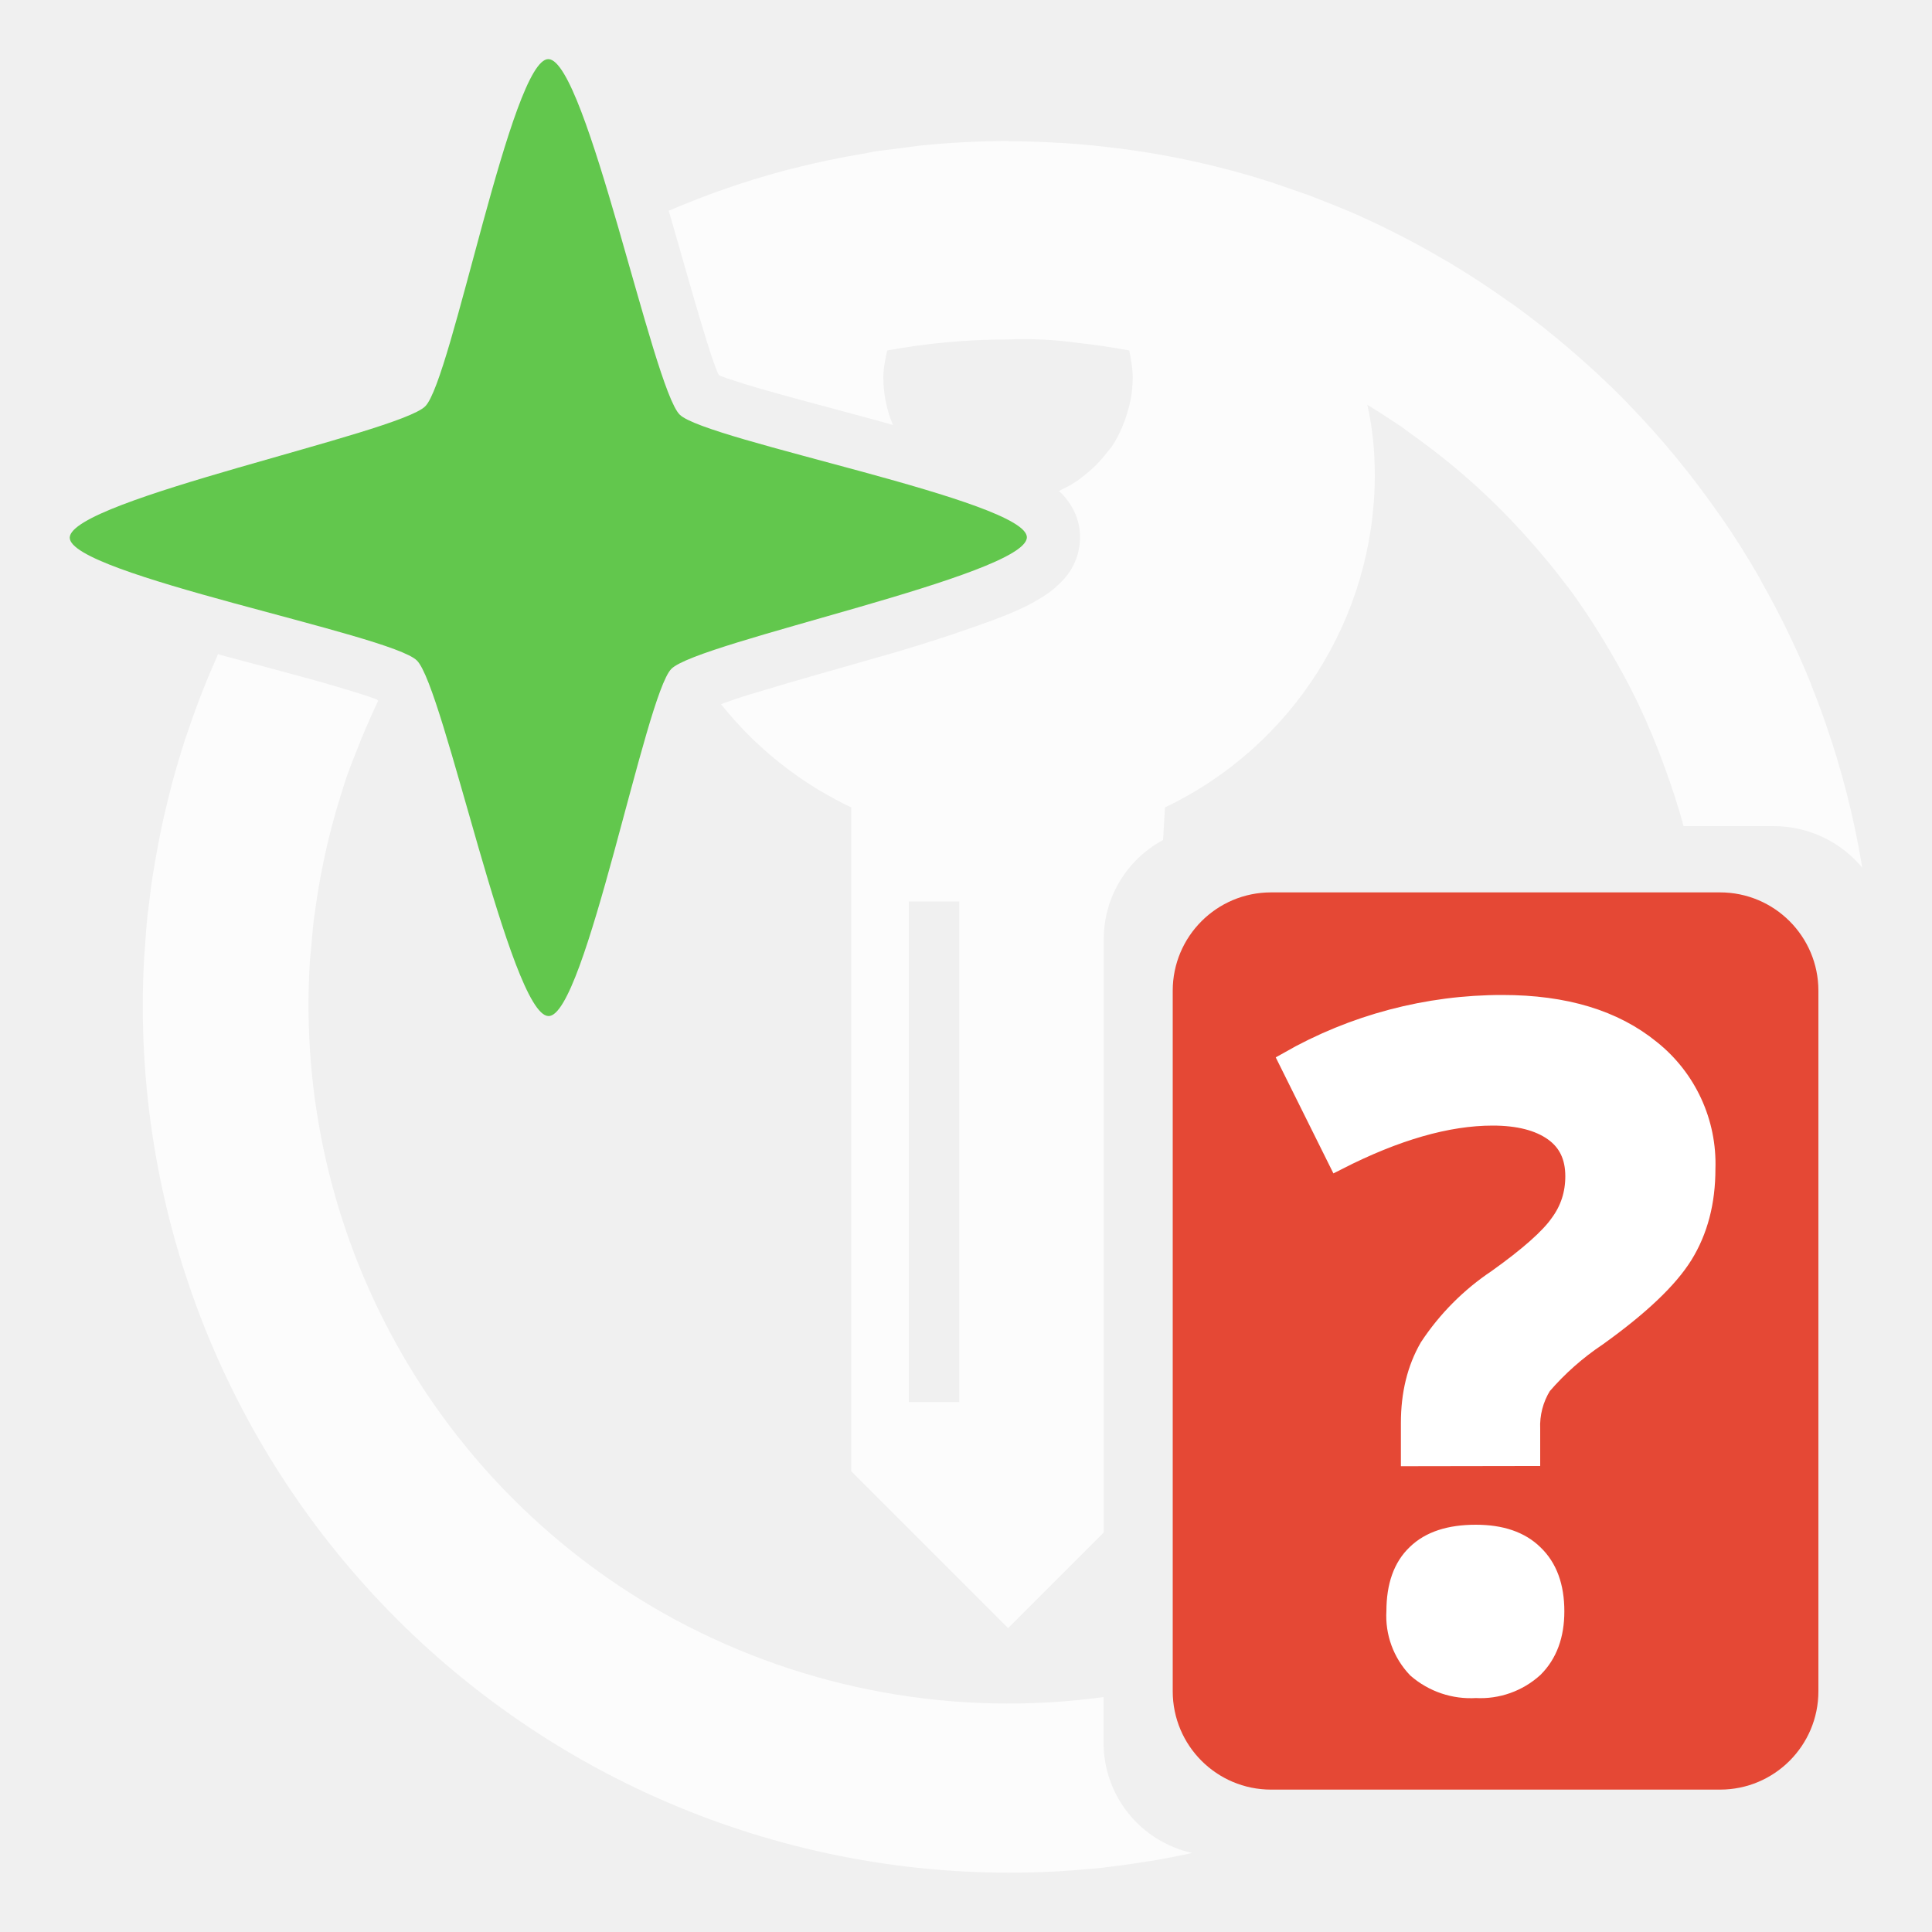
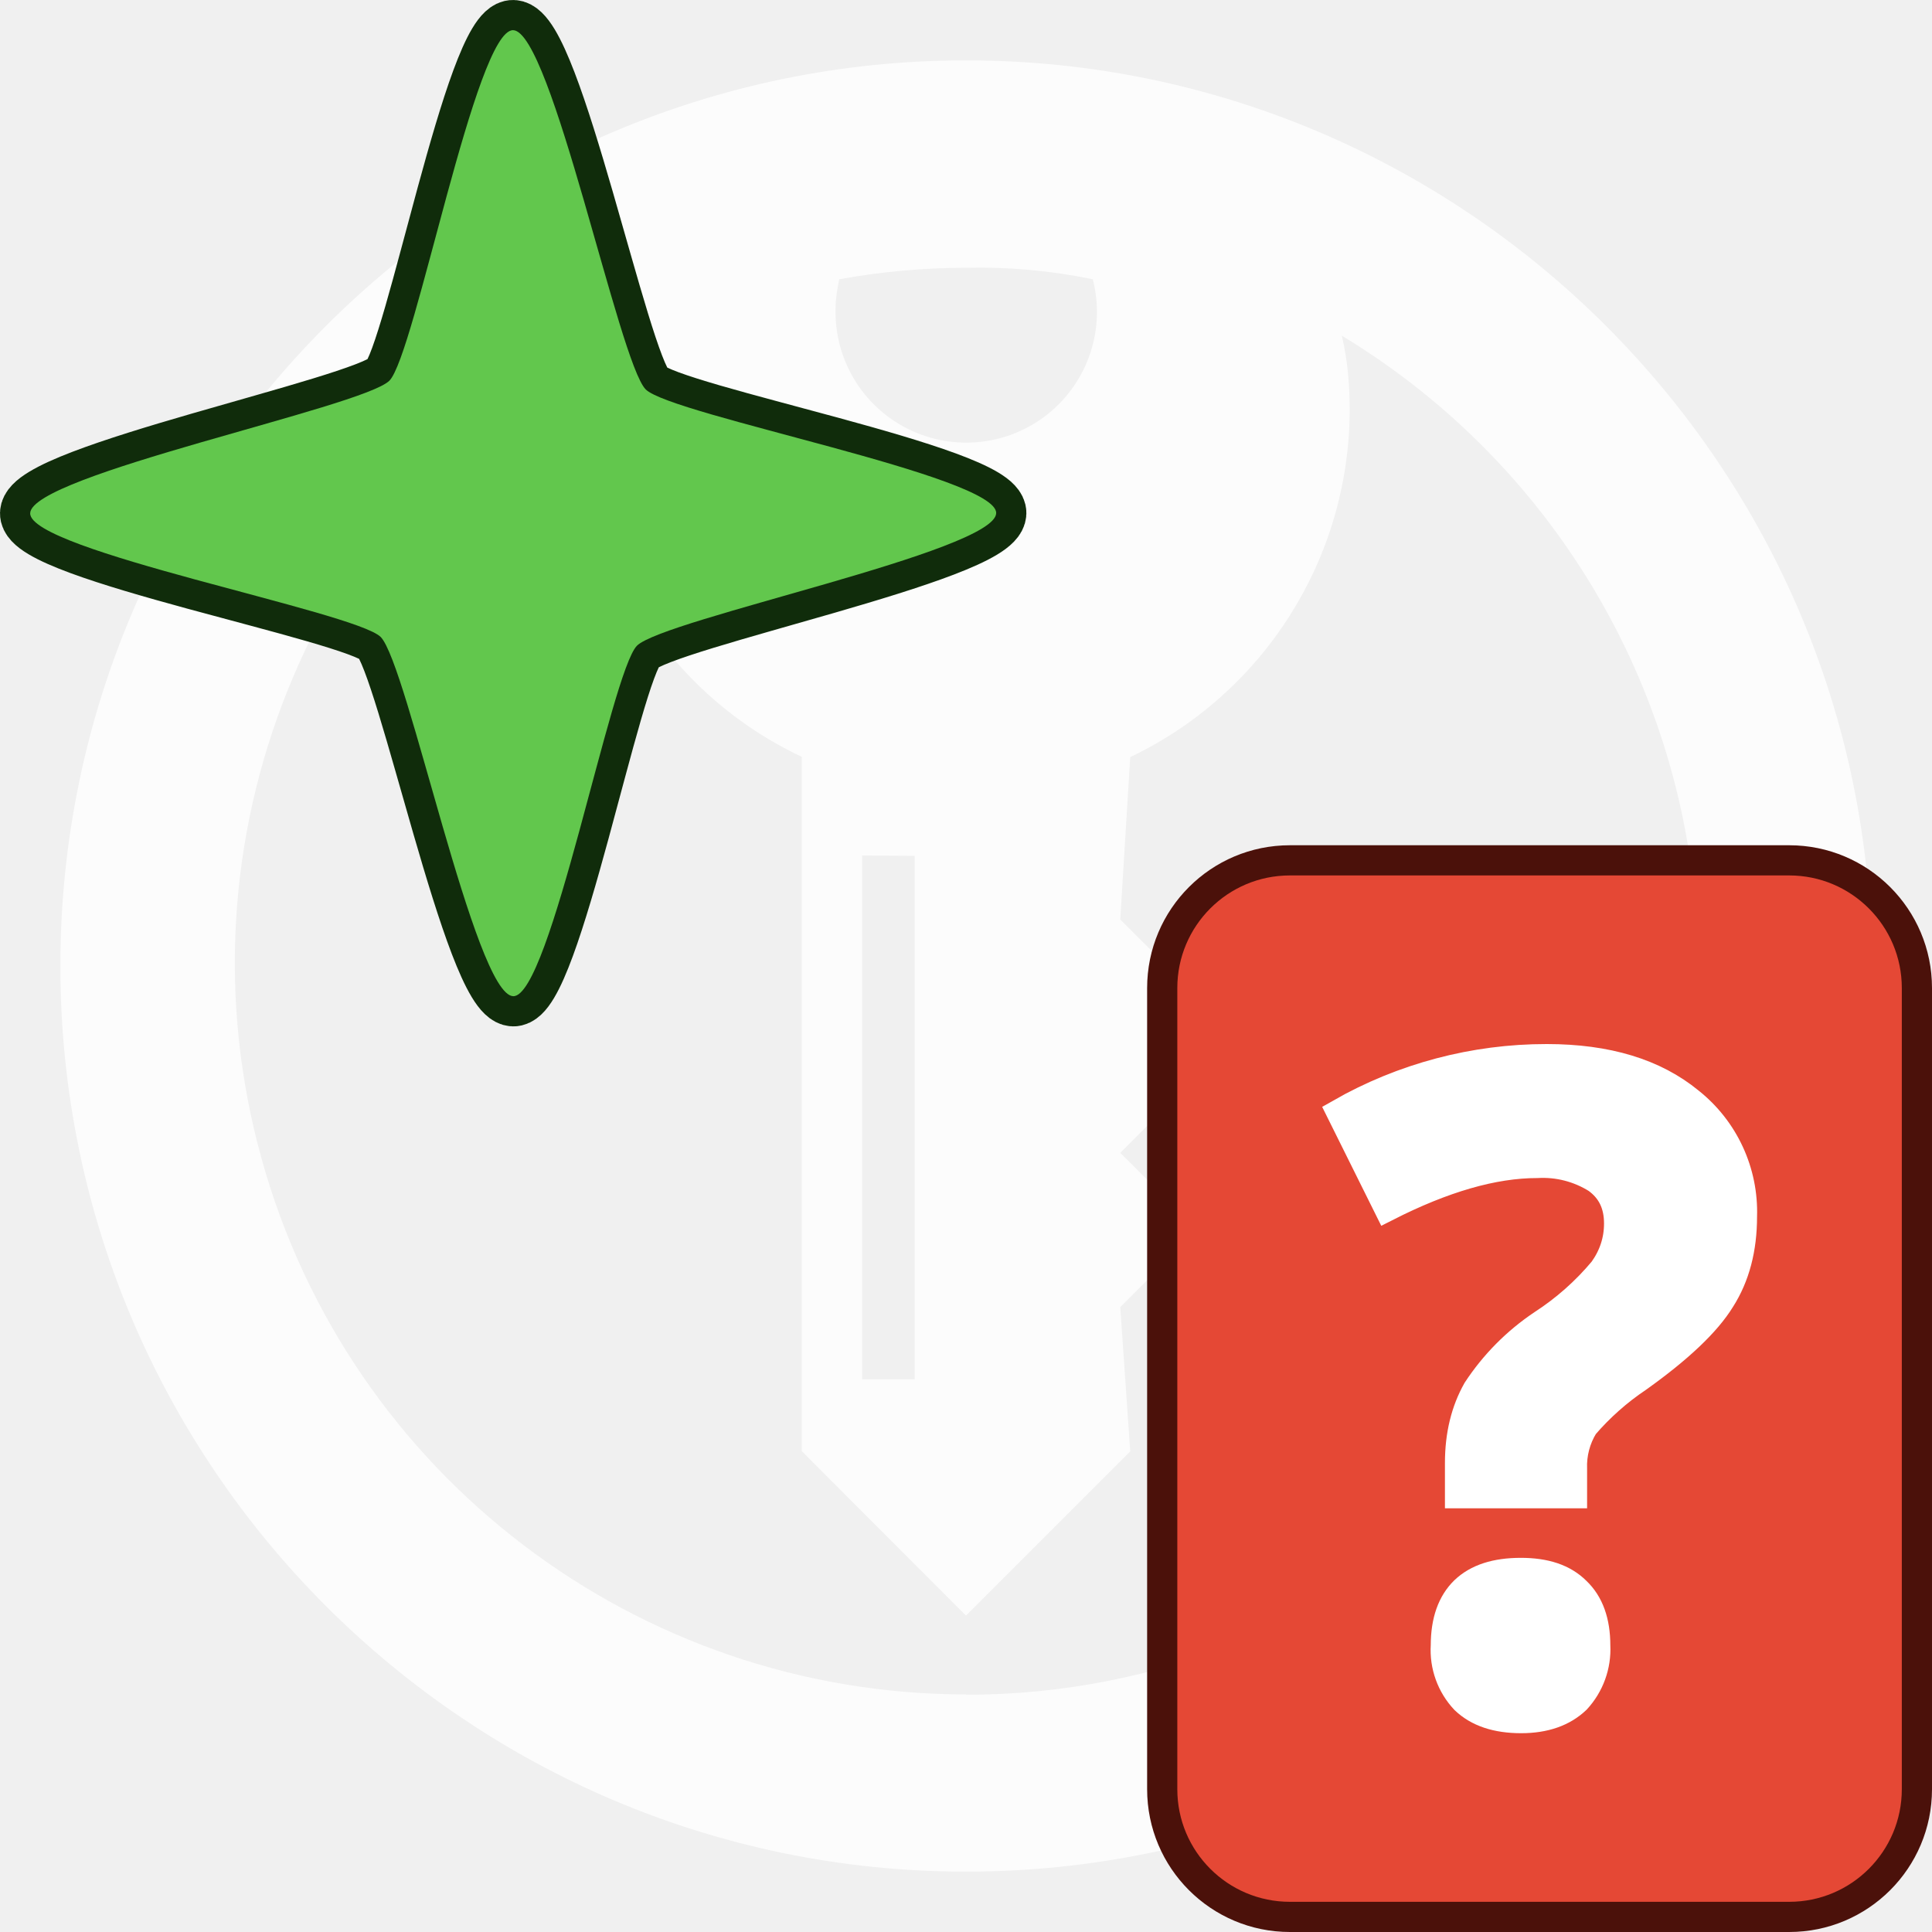
- <svg xmlns="http://www.w3.org/2000/svg" xml:space="preserve" viewBox="0 0 100 100">
-   <g style="display:inline">
-     <path d="M52.18 7.3a45.13 45.13 0 0 0-4.59.24l-.98.13-1.28.16-.5.1a44.57 44.57 0 0 0-3.91.82l-.24.06a44.48 44.48 0 0 0-6.07 2.1l.03.09c.65 2.23 1.27 4.48 1.8 6.2.26.86.5 1.6.7 2.08.02.06.04.08.07.13l.08.05c.47.17 1.19.4 2.03.65 1.7.49 3.9 1.06 6.1 1.66l.8.23a6.39 6.39 0 0 1-.5-2.46c0-.47.1-.94.2-1.4a34.8 34.8 0 0 1 6.26-.57 20.09 20.09 0 0 1 3.55.17c.91.1 1.81.23 2.72.4.09.46.18.93.18 1.4 0 .4-.04.78-.11 1.16l-.08.34c-.07.27-.15.52-.24.78l-.14.34c-.14.32-.3.64-.5.93-.06.1-.14.17-.2.25a6.5 6.5 0 0 1-1.28 1.3c-.15.11-.28.23-.44.32-.2.14-.42.25-.65.36l-.18.1.17.15c.4.43.96 1.21.92 2.34a3.23 3.23 0 0 1-.97 2.21c-.4.41-.75.65-1.12.87-.73.44-1.5.77-2.39 1.1a82.7 82.7 0 0 1-6.22 2c-2.23.64-4.48 1.27-6.2 1.8-.7.2-1.22.39-1.68.56l.01.01a19.1 19.1 0 0 0 2.96 2.97l.13.1c.5.4 1.04.78 1.59 1.13l.32.2c.56.33 1.13.65 1.73.93v34.36l8.12 8.12 4.95-4.95V48.6a5.82 5.82 0 0 1 3.07-5.12l.1-1.69a19.07 19.07 0 0 0 10.86-17.12c0-1.28-.1-2.45-.39-3.72.61.37 1.2.76 1.8 1.16l.5.37a36.36 36.36 0 0 1 3.36 2.7 36.35 36.35 0 0 1 2.71 2.75 36.4 36.4 0 0 1 1.97 2.4h.01a36.42 36.42 0 0 1 2.1 3.18c.53.89 1.03 1.79 1.48 2.72l.05.1a36.6 36.6 0 0 1 1.42 3.4c.36 1 .7 2 .97 3.03h4.66c1.85 0 3.5.84 4.59 2.15a44.46 44.46 0 0 0-1.94-7.59l-.06-.17c-.19-.55-.4-1.09-.61-1.62l-.1-.27a44.58 44.58 0 0 0-2.49-5.12l-.1-.2a44.94 44.94 0 0 0-2.01-3.19l-.03-.03a45.15 45.15 0 0 0-4.8-5.84l-.15-.16a45.18 45.18 0 0 0-2.62-2.45l-.29-.25a45.1 45.1 0 0 0-2.76-2.18l-.35-.24a44.86 44.86 0 0 0-2.97-1.95c-.08-.06-.17-.1-.26-.15a44.71 44.71 0 0 0-3.84-2.03c-.43-.2-.86-.4-1.3-.58l-.73-.3-1.2-.47-.86-.3-1.1-.38-.9-.28a44.24 44.24 0 0 0-5.38-1.24l-.83-.13c-.47-.07-.95-.13-1.42-.18l-.71-.08a43.1 43.1 0 0 0-1.6-.13c-.2 0-.4-.02-.59-.03a45.3 45.3 0 0 0-2.21-.06Zm-40.9 26.56v.01c-.3.68-.59 1.37-.86 2.06 0 .03-.02.06-.03.08-.26.67-.5 1.35-.73 2.03l-.06.17c-.22.69-.43 1.37-.62 2.07l-.04.14c-.17.64-.33 1.3-.48 1.95l-.08.37c-.13.6-.24 1.22-.35 1.83l-.08.48c-.1.55-.16 1.11-.23 1.67l-.09.7c-.05.5-.09 1.01-.12 1.52-.02.28-.05.55-.06.83a44.86 44.86 0 0 0 47.12 47.1l.5-.03c.64-.04 1.28-.1 1.92-.16.08 0 .15-.02.23-.03a39.3 39.3 0 0 0 2.14-.3l.17-.02c.73-.12 1.45-.26 2.17-.42h.02a5.84 5.84 0 0 1-4.6-5.7v-2.37a36.41 36.41 0 0 1-22.18-4.01 36.17 36.17 0 0 1-18.9-34.1l.07-.72c.04-.48.08-.97.14-1.45l.13-.92a36.2 36.2 0 0 1 1.29-5.58l.27-.85c.16-.44.32-.87.5-1.3a36.08 36.08 0 0 1 1.13-2.63l-.02-.04c-.04-.02-.05-.04-.09-.05-.47-.18-1.19-.4-2.03-.65-1.69-.5-3.9-1.07-6.09-1.66l-.05-.02zm35.76 12.8h2.61v25.91h-2.61z" fill="#fcfcfc" />
-     <path d="M28.38 52.59c-1.96-.07-5.4-17.02-6.8-18.4-1.34-1.36-18.03-4.46-17.97-6.37.07-1.96 17.02-5.4 18.4-6.79C23.38 19.68 26.48 3 28.39 3.06c1.96.06 5.4 17.02 6.79 18.4 1.35 1.35 18.03 4.46 17.97 6.36-.06 1.96-17.02 5.4-18.4 6.8-1.35 1.34-4.46 18.03-6.36 17.97z" fill="#62c74d" style="paint-order:normal" />
-     <rect x="58.52" y="44.06" width="33.42" height="46.44" ry="5.09" fill="#e54835" style="stroke-width:.736" transform="translate(2.18 2.13)" />
-     <path d="M73.01 75.39v-1.74c0-1.5.32-2.8.96-3.91a12.6 12.6 0 0 1 3.52-3.54c1.64-1.17 2.72-2.13 3.23-2.86.54-.73.8-1.55.8-2.46 0-1.02-.37-1.79-1.12-2.32-.75-.53-1.8-.8-3.14-.8-2.35 0-5.02.77-8.02 2.3l-2.55-5.13A22.33 22.33 0 0 1 77.77 52c3.22 0 5.77.77 7.67 2.32a7.56 7.56 0 0 1 2.85 6.18c0 1.72-.39 3.2-1.17 4.46-.78 1.25-2.26 2.65-4.45 4.22a14.14 14.14 0 0 0-2.86 2.53 3.98 3.98 0 0 0-.59 2.27v1.4zm-.75 8.01c0-1.31.35-2.3 1.06-2.97.7-.68 1.72-1.01 3.07-1.01 1.3 0 2.3.34 3 1.03.72.69 1.08 1.67 1.08 2.95 0 1.24-.36 2.21-1.08 2.93a4.1 4.1 0 0 1-3 1.06 4.23 4.23 0 0 1-3.05-1.03 3.94 3.94 0 0 1-1.08-2.96z" fill="#fff" stroke="#fff" stroke-linecap="round" style="display:inline" />
+ <svg xmlns="http://www.w3.org/2000/svg" height="64" width="64" viewBox="0 0 64 64" xml:space="preserve">
+   <path d="M32 2C15.46 2 2 15.46 2 32s13.46 30 30 30 30-13.46 30-30S48.54 2 32 2Zm-4.2 7.25c1.38-.25 2.82-.38 4.2-.38a18.7 18.7 0 0 1 4.2.38 4.33 4.33 0 1 1-8.52.94c0-.32.06-.63.12-.94zm2.5 19.1v17.34h-1.74V28.34ZM32 56.13a24.23 24.23 0 0 1-12.45-45.01c-.13.85-.26 1.64-.26 2.49 0 5.04 2.95 9.43 7.27 11.46v23L32 53.52l5.44-5.44-.33-4.78 2.56-2.56-2.56-2.55 3.87-3.87-3.87-3.86.33-5.38a12.77 12.77 0 0 0 7.27-11.46c0-.85-.06-1.64-.26-2.5a24.45 24.45 0 0 1 11.8 20.78A24.23 24.23 0 0 1 32 56.14z" style="display:inline;fill:#fcfcfc;stroke-width:.493" />
+   <g stroke="#0c0c0c" stroke-opacity=".8" style="display:inline;stroke-width:1;stroke:#34220a;stroke-opacity:1">
+     <g style="display:inline;stroke:#34220a;stroke-width:.846;stroke-opacity:1">
+       <path d="M17 33c-1.27-.04-3.5-11-4.39-11.9C11.74 20.25.96 18.24 1 17c.04-1.27 11-3.5 11.9-4.39C13.75 11.74 15.76.96 17 1c1.27.04 3.5 11 4.39 11.9.87.86 11.65 2.87 11.61 4.1-.04 1.27-11 3.5-11.9 4.39-.86.87-2.87 11.65-4.1 11.61z" display="inline" fill="#62c74d" stroke="none" style="display:inline;stroke:#102c0b;stroke-width:2;stroke-dasharray:none;stroke-opacity:1;paint-order:stroke fill markers" />
+     </g>
+     <g style="display:inline;stroke:#34220a;stroke-width:1;stroke-opacity:1">
+       <rect x="34.5" y="22.82" width="24" height="34" ry="3.73" display="inline" fill="#e54835" stroke="none" style="display:inline;stroke:#4b110a;stroke-width:2;stroke-dasharray:none;stroke-opacity:1;paint-order:stroke fill markers" transform="translate(4.5 6.18)" />
+       <path d="M48.3 49.53v-1.07c0-.93.2-1.74.59-2.43a7.8 7.8 0 0 1 2.18-2.2 8.93 8.93 0 0 0 2-1.77c.33-.46.5-.97.5-1.53 0-.63-.23-1.1-.7-1.44a3.32 3.32 0 0 0-1.95-.5c-1.45 0-3.1.48-4.97 1.43l-1.58-3.18a13.83 13.83 0 0 1 6.87-1.82c2 0 3.58.48 4.75 1.44a4.7 4.7 0 0 1 1.78 3.84c0 1.07-.24 1.99-.73 2.76-.48.78-1.4 1.65-2.76 2.62a8.77 8.77 0 0 0-1.77 1.57 2.5 2.5 0 0 0-.37 1.41v.87zm-.47 4.98c0-.82.22-1.43.65-1.85.44-.42 1.07-.62 1.9-.62.81 0 1.43.2 1.87.64.44.42.66 1.03.66 1.83a2.5 2.5 0 0 1-.66 1.82c-.45.43-1.07.65-1.86.65-.82 0-1.45-.21-1.9-.64a2.45 2.45 0 0 1-.66-1.83Z" display="inline" fill="#fff" stroke="#fff" stroke-linecap="round" style="display:inline;stroke:#fff;stroke-width:.869;stroke-opacity:1" />
+     </g>
  </g>
</svg>
